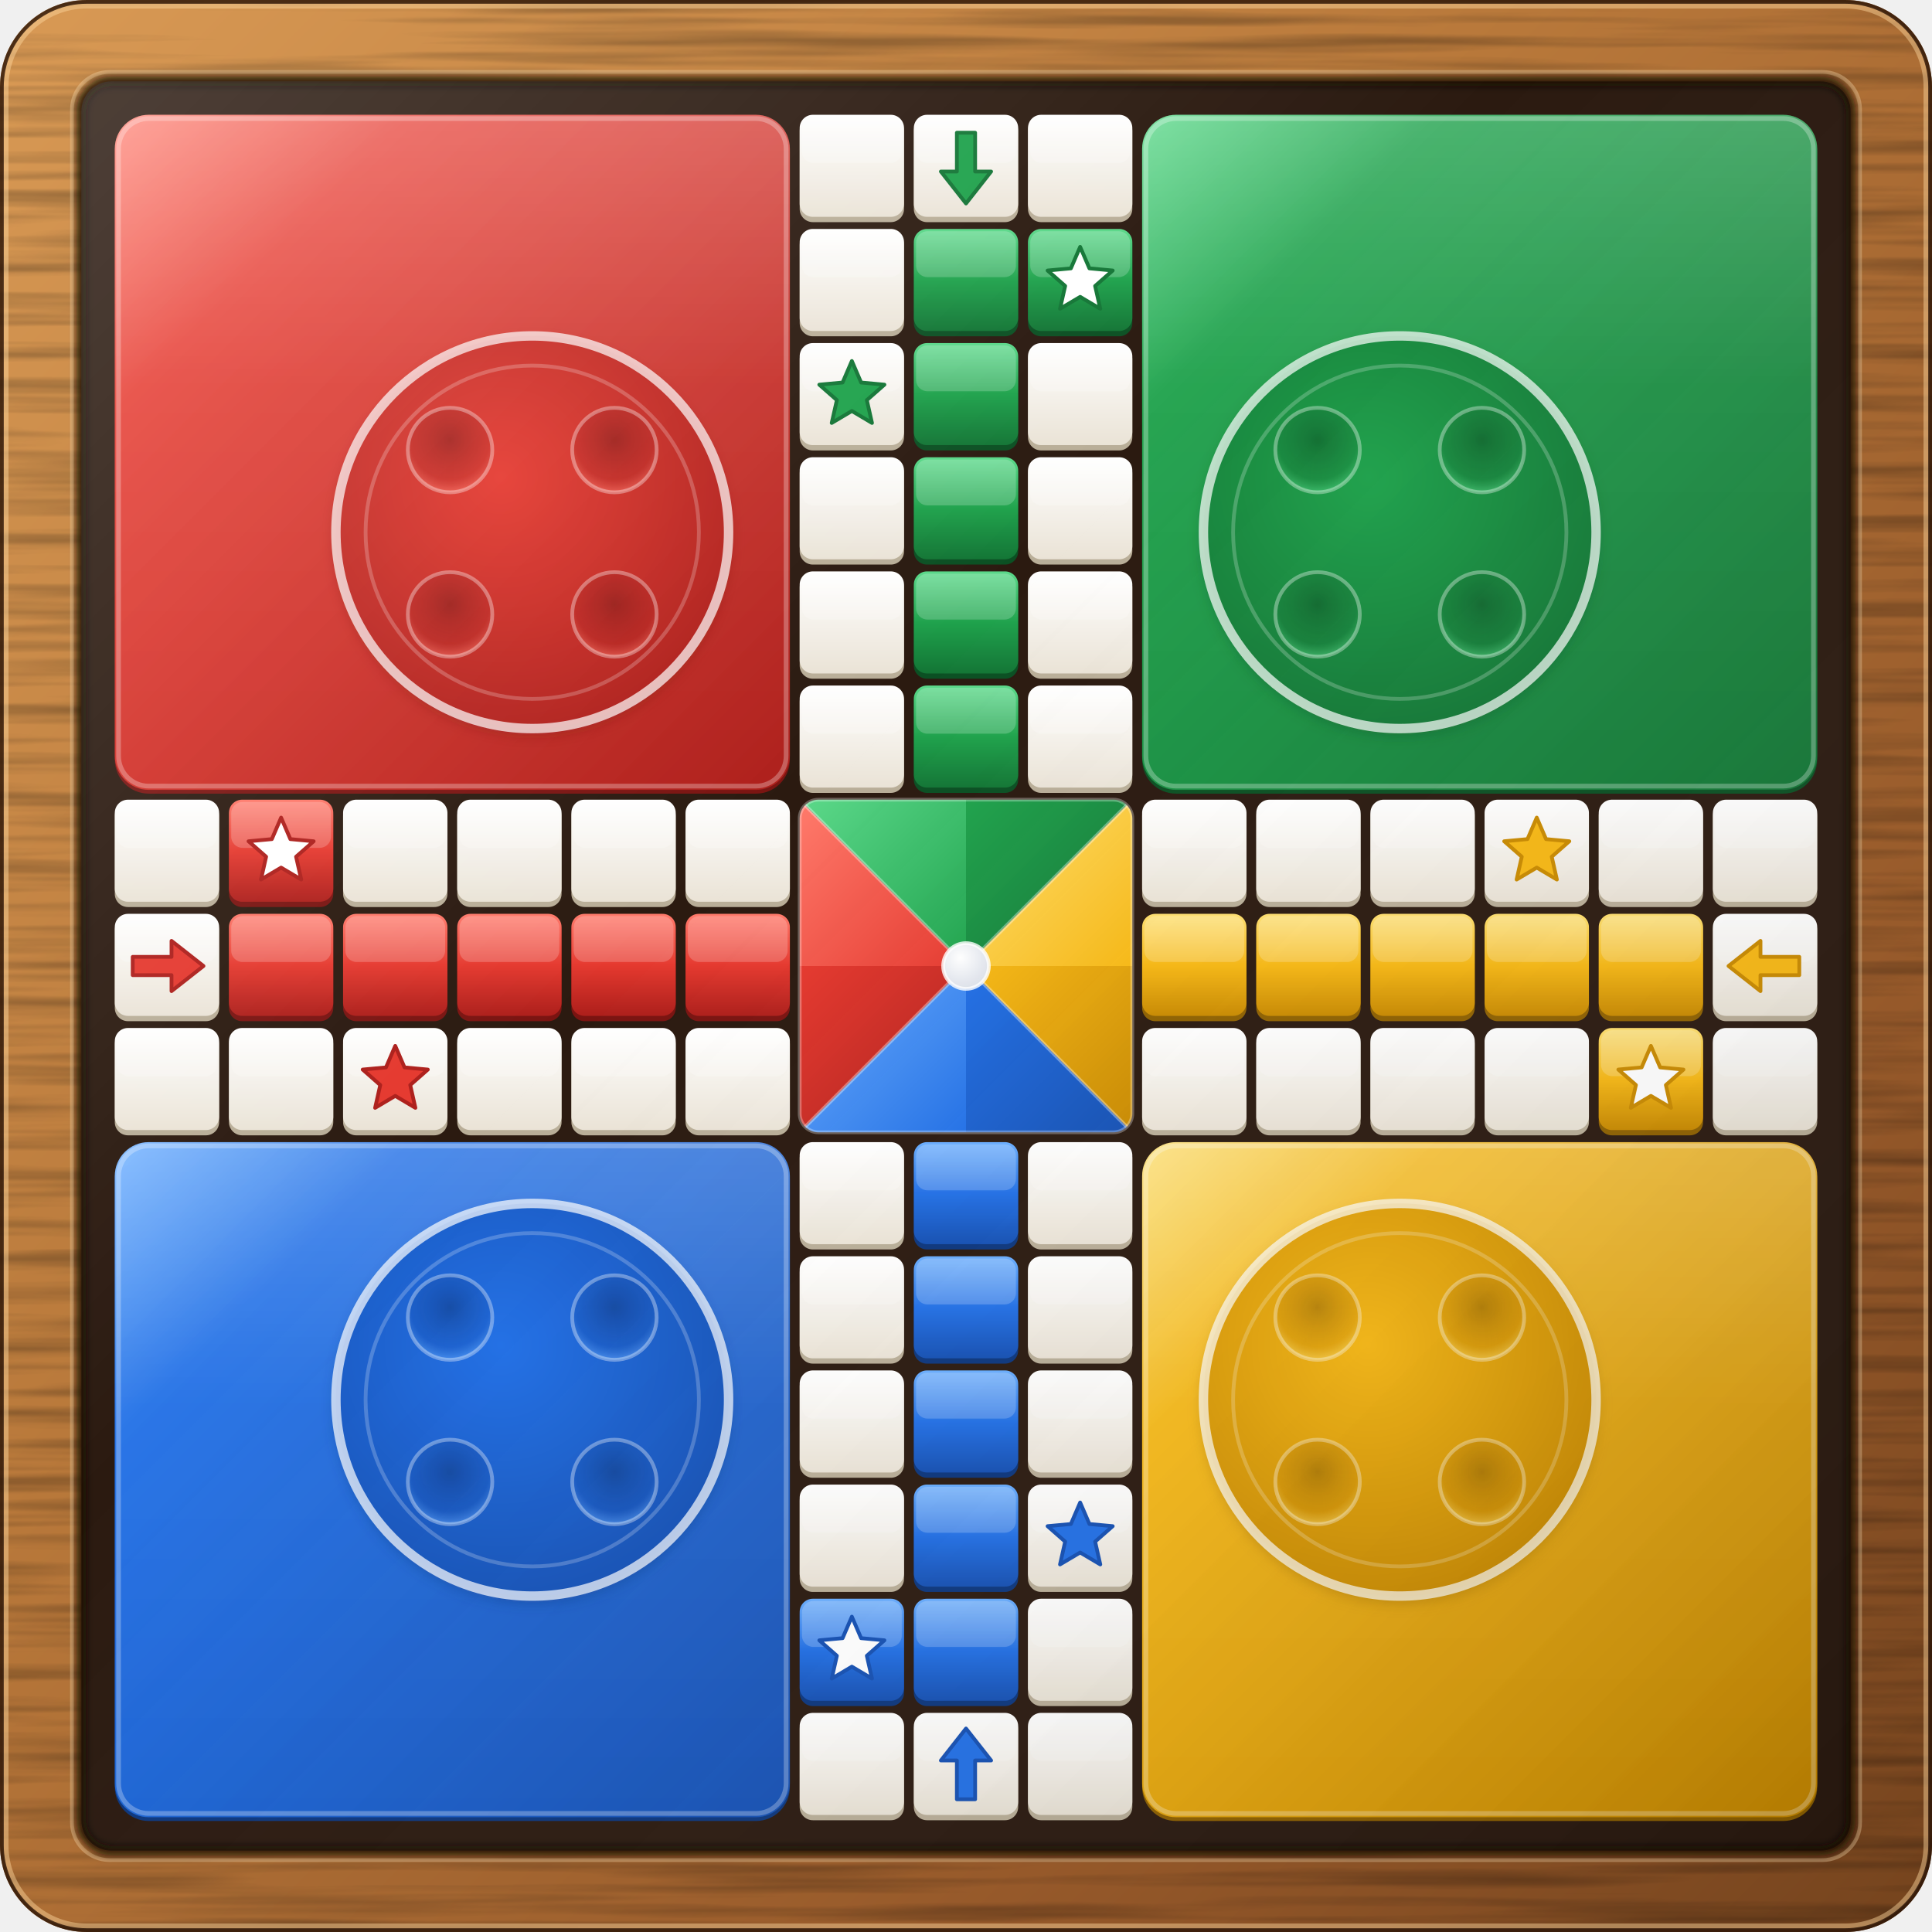
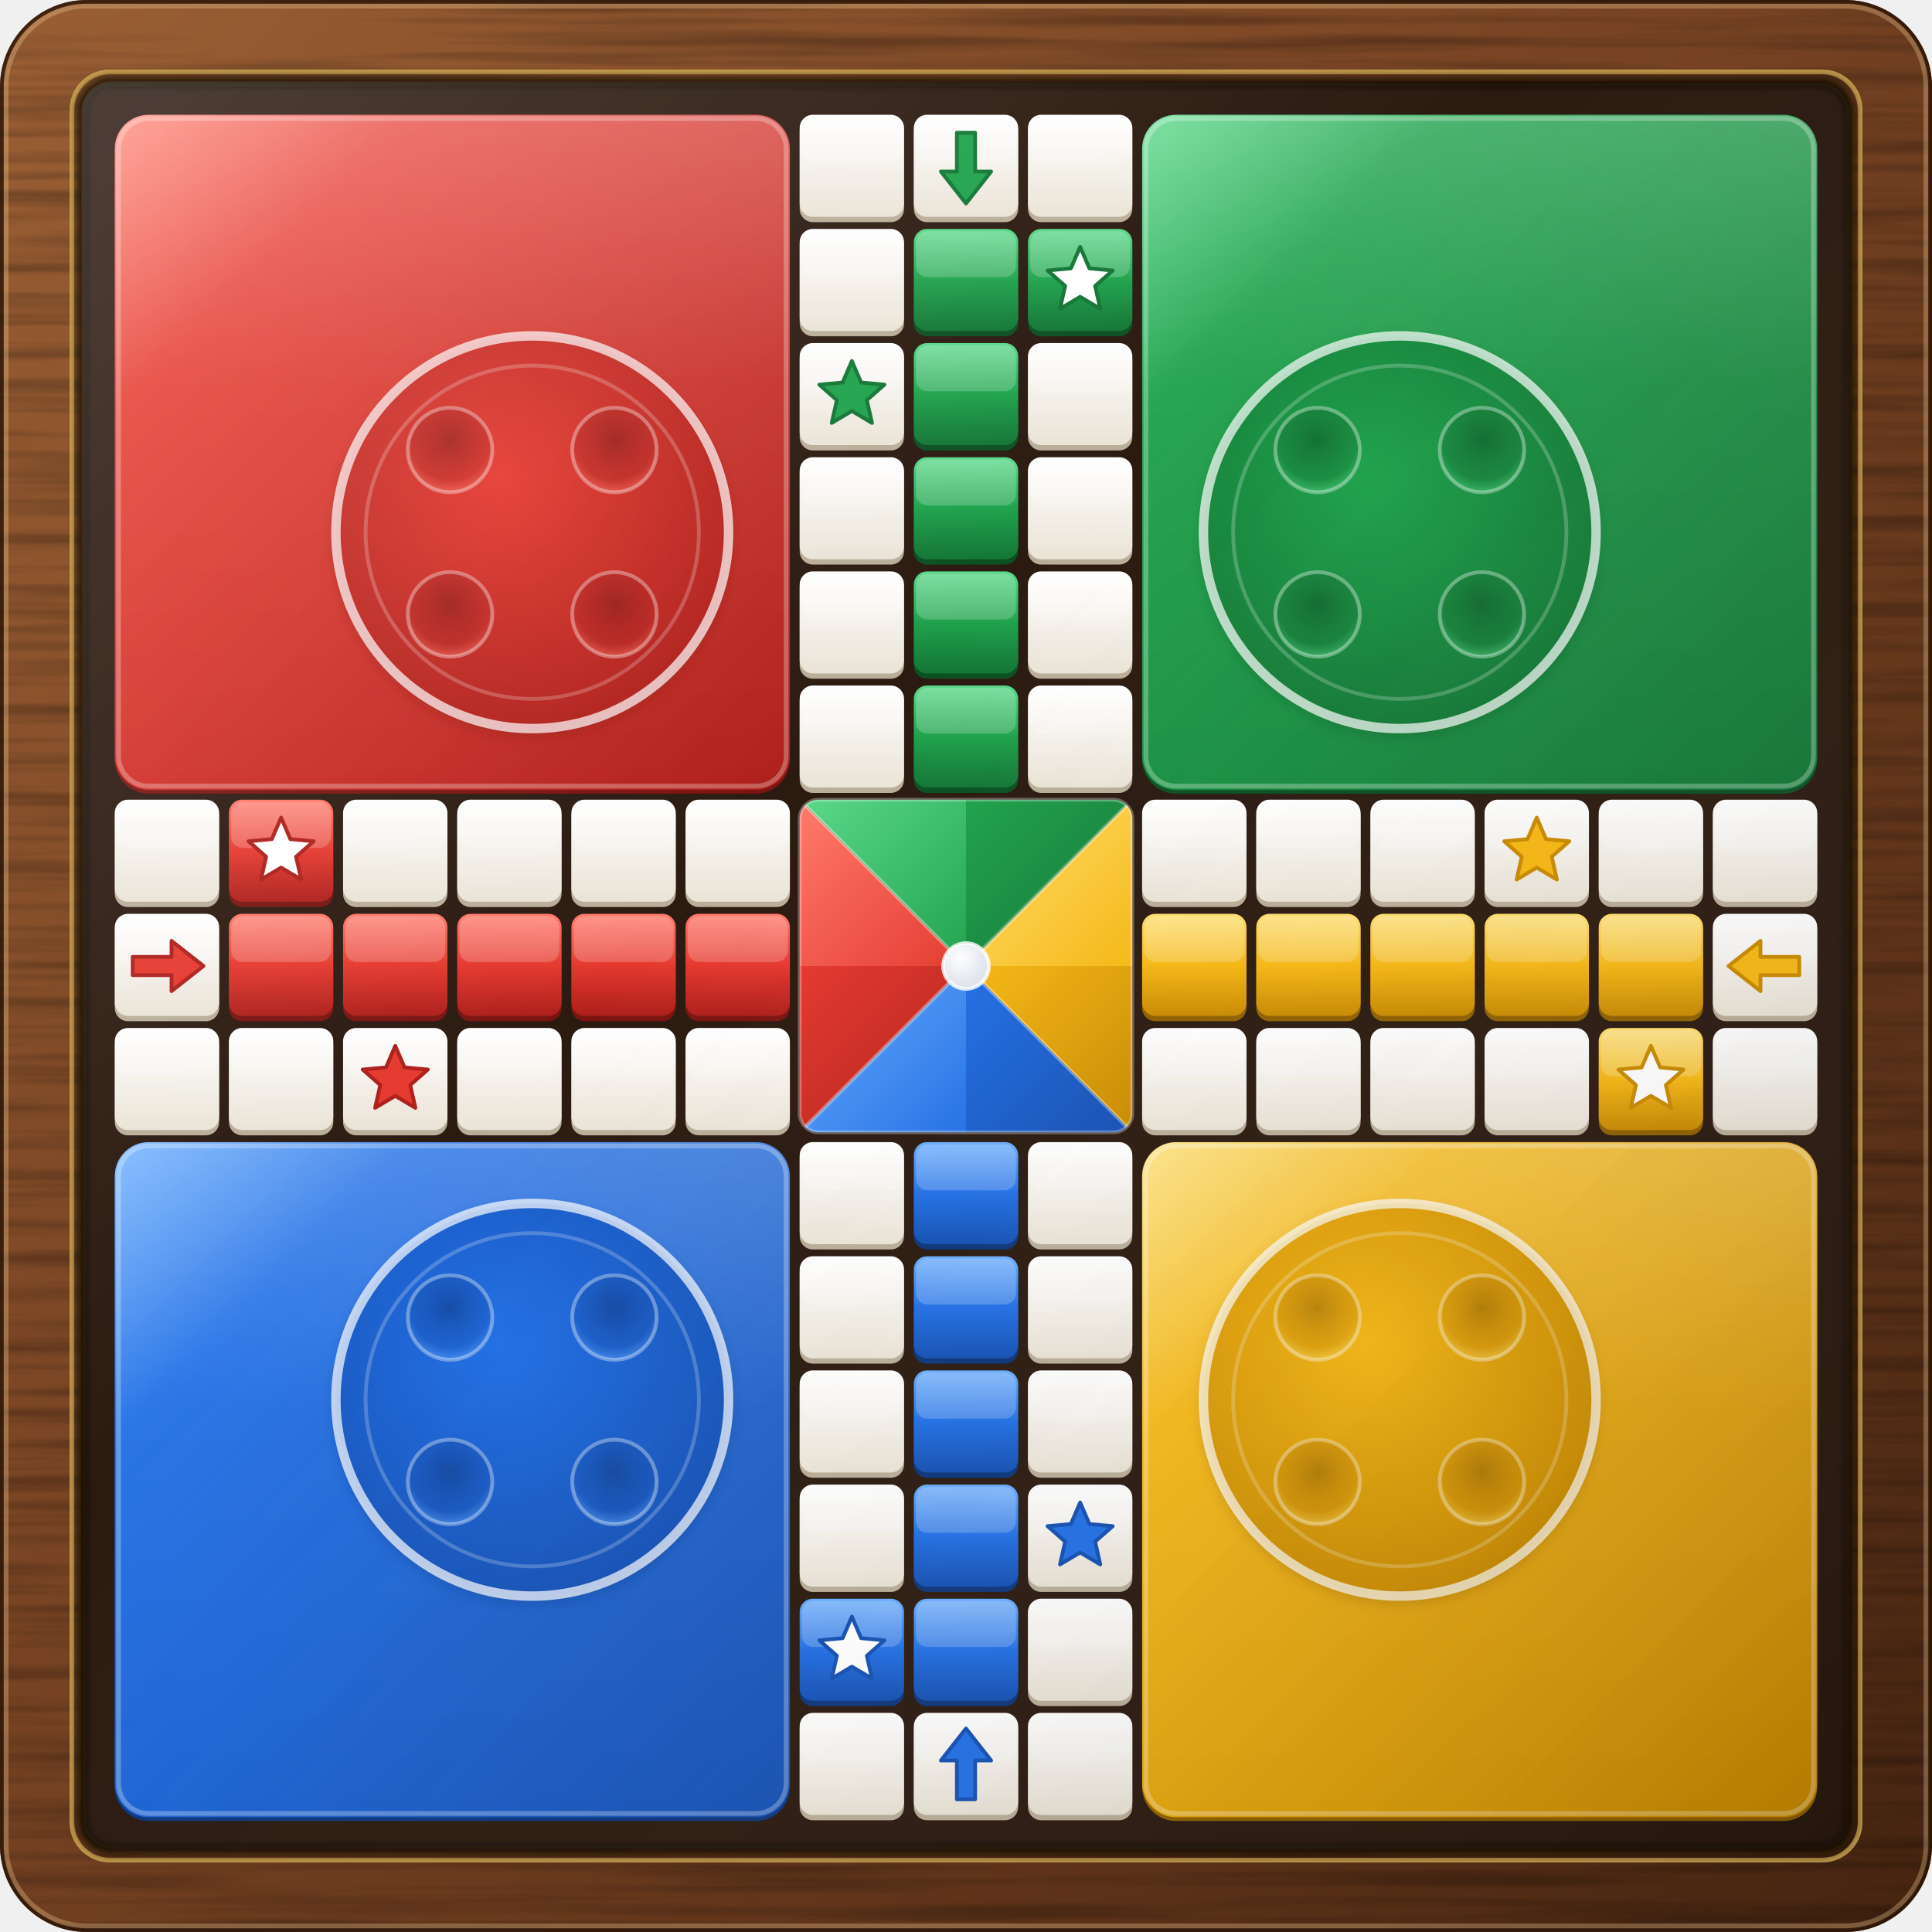
<svg xmlns="http://www.w3.org/2000/svg" viewBox="0 0 1024 1024" width="1024" height="1024">
  <defs>
    <linearGradient id="wood" x1="0" y1="0" x2="1" y2="1">
-       <stop offset="0" stop-color="#D99A55" />
-       <stop offset="0.4" stop-color="#B8783A" />
-       <stop offset="0.75" stop-color="#96592A" />
-       <stop offset="1" stop-color="#74431D" />
+       <stop offset="0" stop-color="#9A5F34" />
+       <stop offset="0.4" stop-color="#7A4524" />
+       <stop offset="0.75" stop-color="#5E3319" />
+       <stop offset="1" stop-color="#452410" />
    </linearGradient>
    <filter id="grain" x="0" y="0" width="100%" height="100%">
      <feTurbulence type="fractalNoise" baseFrequency="0.004 0.11" numOctaves="3" seed="11" result="noise" />
      <feColorMatrix in="noise" type="matrix" values="0 0 0 0 0  0 0 0 0 0  0 0 0 0 0  0 0 0 1.3 -0.55" />
      <feComposite in2="SourceGraphic" operator="in" />
    </filter>
    <filter id="blur-2" x="-10%" y="-10%" width="120%" height="120%">
      <feGaussianBlur stdDeviation="2" />
    </filter>
    <filter id="blur-4" x="-20%" y="-20%" width="140%" height="140%">
      <feGaussianBlur stdDeviation="4" />
    </filter>
    <linearGradient id="sheen" x1="0" y1="0" x2="0" y2="1">
      <stop offset="0" stop-color="#FFFFFF" stop-opacity="0.2" />
      <stop offset="0.4" stop-color="#FFFFFF" stop-opacity="0.04" />
      <stop offset="1" stop-color="#FFFFFF" stop-opacity="0" />
    </linearGradient>
    <linearGradient id="cream" x1="0" y1="0" x2="0" y2="1">
      <stop offset="0" stop-color="#FFFFFF" />
      <stop offset="1" stop-color="#EAE3D6" />
    </linearGradient>
    <radialGradient id="gem" cx="0.38" cy="0.32" r="0.75">
      <stop offset="0" stop-color="#FFFFFF" />
      <stop offset="1" stop-color="#D9DEE8" />
    </radialGradient>
    <linearGradient id="varnish" x1="0" y1="0" x2="1" y2="1">
      <stop offset="0" stop-color="#FFFFFF" stop-opacity="0.16" />
      <stop offset="0.4" stop-color="#FFFFFF" stop-opacity="0" />
      <stop offset="1" stop-color="#000000" stop-opacity="0.12" />
    </linearGradient>
    <clipPath id="centre-clip">
      <rect x="423.85" y="423.85" width="176.3" height="176.3" rx="10" />
    </clipPath>
    <linearGradient id="yard-red" x1="0" y1="0" x2="1" y2="1">
      <stop offset="0" stop-color="#FF7A6B" />
      <stop offset="0.22" stop-color="#E5392F" />
      <stop offset="1" stop-color="#AD1F1B" />
    </linearGradient>
    <radialGradient id="well-red" cx="0.5" cy="0.38" r="0.62">
      <stop offset="0" stop-color="#7A1411" stop-opacity="0.55" />
      <stop offset="0.75" stop-color="#AD1F1B" stop-opacity="0.35" />
      <stop offset="1" stop-color="#FF7A6B" stop-opacity="0.5" />
    </radialGradient>
    <radialGradient id="pool-red" cx="0.42" cy="0.36" r="0.7">
      <stop offset="0" stop-color="#E5392F" />
      <stop offset="1" stop-color="#AD1F1B" />
    </radialGradient>
    <linearGradient id="tile-red" x1="0" y1="0" x2="0" y2="1">
      <stop offset="0" stop-color="#FF7A6B" />
      <stop offset="0.5" stop-color="#E5392F" />
      <stop offset="1" stop-color="#AD1F1B" />
    </linearGradient>
    <linearGradient id="peak-a-red" x1="0" y1="0" x2="1" y2="1">
      <stop offset="0" stop-color="#FF7A6B" />
      <stop offset="1" stop-color="#E5392F" />
    </linearGradient>
    <linearGradient id="peak-b-red" x1="0" y1="0" x2="1" y2="1">
      <stop offset="0" stop-color="#E5392F" />
      <stop offset="1" stop-color="#AD1F1B" />
    </linearGradient>
    <linearGradient id="yard-green" x1="0" y1="0" x2="1" y2="1">
      <stop offset="0" stop-color="#5BD98A" />
      <stop offset="0.22" stop-color="#1FA24C" />
      <stop offset="1" stop-color="#137535" />
    </linearGradient>
    <radialGradient id="well-green" cx="0.5" cy="0.38" r="0.62">
      <stop offset="0" stop-color="#0B5023" stop-opacity="0.55" />
      <stop offset="0.75" stop-color="#137535" stop-opacity="0.35" />
      <stop offset="1" stop-color="#5BD98A" stop-opacity="0.5" />
    </radialGradient>
    <radialGradient id="pool-green" cx="0.42" cy="0.36" r="0.7">
      <stop offset="0" stop-color="#1FA24C" />
      <stop offset="1" stop-color="#137535" />
    </radialGradient>
    <linearGradient id="tile-green" x1="0" y1="0" x2="0" y2="1">
      <stop offset="0" stop-color="#5BD98A" />
      <stop offset="0.5" stop-color="#1FA24C" />
      <stop offset="1" stop-color="#137535" />
    </linearGradient>
    <linearGradient id="peak-a-green" x1="0" y1="0" x2="1" y2="1">
      <stop offset="0" stop-color="#5BD98A" />
      <stop offset="1" stop-color="#1FA24C" />
    </linearGradient>
    <linearGradient id="peak-b-green" x1="0" y1="0" x2="1" y2="1">
      <stop offset="0" stop-color="#1FA24C" />
      <stop offset="1" stop-color="#137535" />
    </linearGradient>
    <linearGradient id="yard-yellow" x1="0" y1="0" x2="1" y2="1">
      <stop offset="0" stop-color="#FFE070" />
      <stop offset="0.22" stop-color="#F7B814" />
      <stop offset="1" stop-color="#C98A00" />
    </linearGradient>
    <radialGradient id="well-yellow" cx="0.5" cy="0.38" r="0.62">
      <stop offset="0" stop-color="#8F6100" stop-opacity="0.55" />
      <stop offset="0.75" stop-color="#C98A00" stop-opacity="0.35" />
      <stop offset="1" stop-color="#FFE070" stop-opacity="0.5" />
    </radialGradient>
    <radialGradient id="pool-yellow" cx="0.42" cy="0.36" r="0.7">
      <stop offset="0" stop-color="#F7B814" />
      <stop offset="1" stop-color="#C98A00" />
    </radialGradient>
    <linearGradient id="tile-yellow" x1="0" y1="0" x2="0" y2="1">
      <stop offset="0" stop-color="#FFE070" />
      <stop offset="0.5" stop-color="#F7B814" />
      <stop offset="1" stop-color="#C98A00" />
    </linearGradient>
    <linearGradient id="peak-a-yellow" x1="0" y1="0" x2="1" y2="1">
      <stop offset="0" stop-color="#FFE070" />
      <stop offset="1" stop-color="#F7B814" />
    </linearGradient>
    <linearGradient id="peak-b-yellow" x1="0" y1="0" x2="1" y2="1">
      <stop offset="0" stop-color="#F7B814" />
      <stop offset="1" stop-color="#C98A00" />
    </linearGradient>
    <linearGradient id="yard-blue" x1="0" y1="0" x2="1" y2="1">
      <stop offset="0" stop-color="#6AAEFF" />
      <stop offset="0.22" stop-color="#2270E6" />
      <stop offset="1" stop-color="#1550B3" />
    </linearGradient>
    <radialGradient id="well-blue" cx="0.5" cy="0.38" r="0.62">
      <stop offset="0" stop-color="#0C367D" stop-opacity="0.55" />
      <stop offset="0.75" stop-color="#1550B3" stop-opacity="0.35" />
      <stop offset="1" stop-color="#6AAEFF" stop-opacity="0.5" />
    </radialGradient>
    <radialGradient id="pool-blue" cx="0.42" cy="0.36" r="0.7">
      <stop offset="0" stop-color="#2270E6" />
      <stop offset="1" stop-color="#1550B3" />
    </radialGradient>
    <linearGradient id="tile-blue" x1="0" y1="0" x2="0" y2="1">
      <stop offset="0" stop-color="#6AAEFF" />
      <stop offset="0.5" stop-color="#2270E6" />
      <stop offset="1" stop-color="#1550B3" />
    </linearGradient>
    <linearGradient id="peak-a-blue" x1="0" y1="0" x2="1" y2="1">
      <stop offset="0" stop-color="#6AAEFF" />
      <stop offset="1" stop-color="#2270E6" />
    </linearGradient>
    <linearGradient id="peak-b-blue" x1="0" y1="0" x2="1" y2="1">
      <stop offset="0" stop-color="#2270E6" />
      <stop offset="1" stop-color="#1550B3" />
    </linearGradient>
    <symbol id="tile-plain" overflow="visible">
      <rect x="2.6" y="4.2" width="55.3" height="55.3" rx="7" fill="#B9AE98" />
      <rect x="2.6" y="2.6" width="55.3" height="54.1" rx="7" fill="url(#cream)" />
      <rect x="3.8" y="3.8" width="52.9" height="24.33" rx="6" fill="#FFFFFF" opacity="0.2" />
    </symbol>
    <symbol id="tile-red-face" overflow="visible">
      <rect x="2.6" y="4.2" width="55.3" height="55.3" rx="7" fill="#7A1411" />
      <rect x="2.6" y="2.6" width="55.3" height="54.1" rx="7" fill="url(#tile-red)" />
      <rect x="3.8" y="3.8" width="52.9" height="24.33" rx="6" fill="#FFFFFF" opacity="0.2" />
    </symbol>
    <symbol id="tile-green-face" overflow="visible">
      <rect x="2.6" y="4.2" width="55.3" height="55.3" rx="7" fill="#0B5023" />
      <rect x="2.6" y="2.6" width="55.3" height="54.1" rx="7" fill="url(#tile-green)" />
      <rect x="3.8" y="3.8" width="52.9" height="24.33" rx="6" fill="#FFFFFF" opacity="0.2" />
    </symbol>
    <symbol id="tile-yellow-face" overflow="visible">
      <rect x="2.6" y="4.2" width="55.3" height="55.3" rx="7" fill="#8F6100" />
      <rect x="2.6" y="2.6" width="55.3" height="54.1" rx="7" fill="url(#tile-yellow)" />
      <rect x="3.8" y="3.8" width="52.9" height="24.33" rx="6" fill="#FFFFFF" opacity="0.2" />
    </symbol>
    <symbol id="tile-blue-face" overflow="visible">
      <rect x="2.6" y="4.2" width="55.3" height="55.3" rx="7" fill="#0C367D" />
      <rect x="2.6" y="2.6" width="55.3" height="54.1" rx="7" fill="url(#tile-blue)" />
      <rect x="3.8" y="3.8" width="52.9" height="24.33" rx="6" fill="#FFFFFF" opacity="0.2" />
    </symbol>
  </defs>
  <rect width="1024" height="1024" rx="46" fill="url(#wood)" />
  <rect width="1024" height="1024" rx="46" fill="#4A260C" opacity="0.5" filter="url(#grain)" />
-   <rect x="3" y="3" width="1018" height="1018" rx="43" fill="none" stroke="#FFD9A0" stroke-opacity="0.45" stroke-width="3" />
+   <rect x="3" y="3" width="1018" height="1018" rx="43" fill="none" stroke="#FFD9A0" stroke-opacity="0.3" stroke-width="3" />
  <rect x="1" y="1" width="1022" height="1022" rx="45" fill="none" stroke="#2A1305" stroke-opacity="0.8" stroke-width="2" />
-   <rect x="38.12" y="38.12" width="947.77" height="947.77" rx="20" fill="none" stroke="#FFE2B5" stroke-opacity="0.35" stroke-width="2" />
+   <rect x="38.12" y="38.12" width="947.77" height="947.77" rx="20" fill="none" stroke="#D9B45A" stroke-opacity="0.75" stroke-width="2.5" />
  <rect x="43.12" y="43.12" width="937.77" height="937.77" rx="16" fill="#2B1A10" />
  <rect x="43.12" y="43.12" width="937.77" height="937.77" rx="16" fill="none" stroke="#120904" stroke-opacity="0.9" stroke-width="5" filter="url(#blur-2)" />
  <g>
    <rect x="60.84" y="62.84" width="357.81" height="357.81" rx="18" fill="#7A1411" />
    <rect x="60.84" y="60.84" width="357.81" height="357.81" rx="18" fill="url(#yard-red)" />
    <rect x="60.84" y="60.84" width="357.81" height="357.81" rx="18" fill="url(#sheen)" />
    <rect x="62.84" y="62.84" width="353.81" height="353.81" rx="16" fill="none" stroke="#FFFFFF" stroke-opacity="0.28" stroke-width="2.5" />
    <circle cx="282.1" cy="285.1" r="104.06" fill="#7A1411" opacity="0.45" filter="url(#blur-4)" />
    <circle cx="282.1" cy="282.1" r="104.06" fill="url(#pool-red)" />
    <circle cx="282.1" cy="282.1" r="104.06" fill="none" stroke="#FFFFFF" stroke-opacity="0.7" stroke-width="5" />
    <circle cx="282.1" cy="282.1" r="88.33" fill="none" stroke="#FFFFFF" stroke-opacity="0.22" stroke-width="2" />
    <circle cx="238.54" cy="238.54" r="22.39" fill="url(#well-red)" />
    <circle cx="238.54" cy="238.54" r="22.39" fill="none" stroke="#FFFFFF" stroke-opacity="0.35" stroke-width="2" />
    <circle cx="325.66" cy="238.54" r="22.39" fill="url(#well-red)" />
    <circle cx="325.66" cy="238.54" r="22.39" fill="none" stroke="#FFFFFF" stroke-opacity="0.35" stroke-width="2" />
    <circle cx="238.54" cy="325.66" r="22.39" fill="url(#well-red)" />
    <circle cx="238.54" cy="325.66" r="22.39" fill="none" stroke="#FFFFFF" stroke-opacity="0.35" stroke-width="2" />
    <circle cx="325.66" cy="325.66" r="22.39" fill="url(#well-red)" />
    <circle cx="325.66" cy="325.66" r="22.39" fill="none" stroke="#FFFFFF" stroke-opacity="0.35" stroke-width="2" />
  </g>
  <g>
    <rect x="605.35" y="62.84" width="357.81" height="357.81" rx="18" fill="#0B5023" />
    <rect x="605.35" y="60.84" width="357.81" height="357.81" rx="18" fill="url(#yard-green)" />
    <rect x="605.35" y="60.84" width="357.81" height="357.81" rx="18" fill="url(#sheen)" />
    <rect x="607.35" y="62.84" width="353.81" height="353.81" rx="16" fill="none" stroke="#FFFFFF" stroke-opacity="0.28" stroke-width="2.5" />
    <circle cx="741.9" cy="285.1" r="104.06" fill="#0B5023" opacity="0.45" filter="url(#blur-4)" />
    <circle cx="741.9" cy="282.1" r="104.06" fill="url(#pool-green)" />
    <circle cx="741.9" cy="282.1" r="104.06" fill="none" stroke="#FFFFFF" stroke-opacity="0.7" stroke-width="5" />
    <circle cx="741.9" cy="282.1" r="88.33" fill="none" stroke="#FFFFFF" stroke-opacity="0.22" stroke-width="2" />
    <circle cx="698.34" cy="238.54" r="22.39" fill="url(#well-green)" />
    <circle cx="698.34" cy="238.54" r="22.39" fill="none" stroke="#FFFFFF" stroke-opacity="0.35" stroke-width="2" />
    <circle cx="785.46" cy="238.54" r="22.39" fill="url(#well-green)" />
    <circle cx="785.46" cy="238.54" r="22.39" fill="none" stroke="#FFFFFF" stroke-opacity="0.35" stroke-width="2" />
    <circle cx="698.34" cy="325.66" r="22.39" fill="url(#well-green)" />
    <circle cx="698.34" cy="325.66" r="22.39" fill="none" stroke="#FFFFFF" stroke-opacity="0.35" stroke-width="2" />
    <circle cx="785.46" cy="325.66" r="22.39" fill="url(#well-green)" />
    <circle cx="785.46" cy="325.66" r="22.39" fill="none" stroke="#FFFFFF" stroke-opacity="0.35" stroke-width="2" />
  </g>
  <g>
    <rect x="605.35" y="607.35" width="357.81" height="357.81" rx="18" fill="#8F6100" />
    <rect x="605.35" y="605.35" width="357.81" height="357.81" rx="18" fill="url(#yard-yellow)" />
    <rect x="605.35" y="605.35" width="357.81" height="357.81" rx="18" fill="url(#sheen)" />
    <rect x="607.35" y="607.35" width="353.81" height="353.81" rx="16" fill="none" stroke="#FFFFFF" stroke-opacity="0.28" stroke-width="2.5" />
    <circle cx="741.9" cy="744.9" r="104.06" fill="#8F6100" opacity="0.45" filter="url(#blur-4)" />
    <circle cx="741.9" cy="741.9" r="104.06" fill="url(#pool-yellow)" />
    <circle cx="741.9" cy="741.9" r="104.06" fill="none" stroke="#FFFFFF" stroke-opacity="0.7" stroke-width="5" />
    <circle cx="741.9" cy="741.9" r="88.33" fill="none" stroke="#FFFFFF" stroke-opacity="0.22" stroke-width="2" />
    <circle cx="698.34" cy="698.34" r="22.39" fill="url(#well-yellow)" />
    <circle cx="698.34" cy="698.34" r="22.39" fill="none" stroke="#FFFFFF" stroke-opacity="0.35" stroke-width="2" />
    <circle cx="785.46" cy="698.34" r="22.39" fill="url(#well-yellow)" />
    <circle cx="785.46" cy="698.34" r="22.39" fill="none" stroke="#FFFFFF" stroke-opacity="0.35" stroke-width="2" />
    <circle cx="698.34" cy="785.46" r="22.39" fill="url(#well-yellow)" />
    <circle cx="698.34" cy="785.46" r="22.39" fill="none" stroke="#FFFFFF" stroke-opacity="0.35" stroke-width="2" />
    <circle cx="785.46" cy="785.46" r="22.39" fill="url(#well-yellow)" />
    <circle cx="785.46" cy="785.46" r="22.39" fill="none" stroke="#FFFFFF" stroke-opacity="0.35" stroke-width="2" />
  </g>
  <g>
    <rect x="60.84" y="607.35" width="357.81" height="357.81" rx="18" fill="#0C367D" />
    <rect x="60.84" y="605.35" width="357.81" height="357.81" rx="18" fill="url(#yard-blue)" />
    <rect x="60.84" y="605.35" width="357.81" height="357.81" rx="18" fill="url(#sheen)" />
    <rect x="62.84" y="607.35" width="353.81" height="353.81" rx="16" fill="none" stroke="#FFFFFF" stroke-opacity="0.28" stroke-width="2.5" />
    <circle cx="282.1" cy="744.9" r="104.06" fill="#0C367D" opacity="0.45" filter="url(#blur-4)" />
    <circle cx="282.1" cy="741.9" r="104.06" fill="url(#pool-blue)" />
    <circle cx="282.1" cy="741.9" r="104.06" fill="none" stroke="#FFFFFF" stroke-opacity="0.7" stroke-width="5" />
    <circle cx="282.1" cy="741.9" r="88.33" fill="none" stroke="#FFFFFF" stroke-opacity="0.22" stroke-width="2" />
    <circle cx="238.54" cy="698.34" r="22.39" fill="url(#well-blue)" />
    <circle cx="238.54" cy="698.34" r="22.39" fill="none" stroke="#FFFFFF" stroke-opacity="0.35" stroke-width="2" />
    <circle cx="325.66" cy="698.34" r="22.39" fill="url(#well-blue)" />
    <circle cx="325.66" cy="698.34" r="22.39" fill="none" stroke="#FFFFFF" stroke-opacity="0.35" stroke-width="2" />
    <circle cx="238.54" cy="785.46" r="22.39" fill="url(#well-blue)" />
    <circle cx="238.54" cy="785.46" r="22.39" fill="none" stroke="#FFFFFF" stroke-opacity="0.35" stroke-width="2" />
    <circle cx="325.66" cy="785.46" r="22.39" fill="url(#well-blue)" />
    <circle cx="325.66" cy="785.46" r="22.39" fill="none" stroke="#FFFFFF" stroke-opacity="0.35" stroke-width="2" />
  </g>
  <use href="#tile-red-face" x="118.74" y="421.25" />
  <use href="#tile-plain" x="179.24" y="421.25" />
  <use href="#tile-plain" x="239.74" y="421.25" />
  <use href="#tile-plain" x="300.25" y="421.25" />
  <use href="#tile-plain" x="360.75" y="421.25" />
  <use href="#tile-plain" x="421.25" y="360.75" />
  <use href="#tile-plain" x="421.25" y="300.25" />
  <use href="#tile-plain" x="421.25" y="239.74" />
  <use href="#tile-plain" x="421.25" y="179.24" />
  <use href="#tile-plain" x="421.25" y="118.74" />
  <use href="#tile-plain" x="421.25" y="58.24" />
  <use href="#tile-plain" x="481.75" y="58.24" />
  <use href="#tile-plain" x="542.25" y="58.24" />
  <use href="#tile-green-face" x="542.25" y="118.74" />
  <use href="#tile-plain" x="542.25" y="179.24" />
  <use href="#tile-plain" x="542.25" y="239.74" />
  <use href="#tile-plain" x="542.25" y="300.25" />
  <use href="#tile-plain" x="542.25" y="360.75" />
  <use href="#tile-plain" x="602.75" y="421.25" />
  <use href="#tile-plain" x="663.25" y="421.25" />
  <use href="#tile-plain" x="723.75" y="421.25" />
  <use href="#tile-plain" x="784.26" y="421.25" />
  <use href="#tile-plain" x="844.76" y="421.25" />
  <use href="#tile-plain" x="905.26" y="421.25" />
  <use href="#tile-plain" x="905.26" y="481.75" />
  <use href="#tile-plain" x="905.26" y="542.25" />
  <use href="#tile-yellow-face" x="844.76" y="542.25" />
  <use href="#tile-plain" x="784.26" y="542.25" />
  <use href="#tile-plain" x="723.75" y="542.25" />
  <use href="#tile-plain" x="663.25" y="542.25" />
  <use href="#tile-plain" x="602.75" y="542.25" />
  <use href="#tile-plain" x="542.25" y="602.75" />
  <use href="#tile-plain" x="542.25" y="663.25" />
  <use href="#tile-plain" x="542.25" y="723.75" />
  <use href="#tile-plain" x="542.25" y="784.26" />
  <use href="#tile-plain" x="542.25" y="844.76" />
  <use href="#tile-plain" x="542.25" y="905.26" />
  <use href="#tile-plain" x="481.75" y="905.26" />
  <use href="#tile-plain" x="421.25" y="905.26" />
  <use href="#tile-blue-face" x="421.25" y="844.76" />
  <use href="#tile-plain" x="421.25" y="784.26" />
  <use href="#tile-plain" x="421.25" y="723.75" />
  <use href="#tile-plain" x="421.25" y="663.25" />
  <use href="#tile-plain" x="421.25" y="602.75" />
  <use href="#tile-plain" x="360.75" y="542.25" />
  <use href="#tile-plain" x="300.25" y="542.25" />
  <use href="#tile-plain" x="239.74" y="542.25" />
  <use href="#tile-plain" x="179.24" y="542.25" />
  <use href="#tile-plain" x="118.74" y="542.25" />
  <use href="#tile-plain" x="58.24" y="542.25" />
  <use href="#tile-plain" x="58.24" y="481.75" />
  <use href="#tile-plain" x="58.24" y="421.25" />
  <use href="#tile-red-face" x="118.74" y="481.75" />
  <use href="#tile-red-face" x="179.24" y="481.75" />
  <use href="#tile-red-face" x="239.74" y="481.75" />
  <use href="#tile-red-face" x="300.25" y="481.75" />
  <use href="#tile-red-face" x="360.75" y="481.75" />
  <use href="#tile-green-face" x="481.75" y="118.74" />
  <use href="#tile-green-face" x="481.75" y="179.24" />
  <use href="#tile-green-face" x="481.75" y="239.74" />
  <use href="#tile-green-face" x="481.75" y="300.25" />
  <use href="#tile-green-face" x="481.75" y="360.75" />
  <use href="#tile-yellow-face" x="844.76" y="481.75" />
  <use href="#tile-yellow-face" x="784.26" y="481.75" />
  <use href="#tile-yellow-face" x="723.75" y="481.75" />
  <use href="#tile-yellow-face" x="663.25" y="481.75" />
  <use href="#tile-yellow-face" x="602.75" y="481.75" />
  <use href="#tile-blue-face" x="481.75" y="844.76" />
  <use href="#tile-blue-face" x="481.75" y="784.26" />
  <use href="#tile-blue-face" x="481.75" y="723.75" />
  <use href="#tile-blue-face" x="481.75" y="663.25" />
  <use href="#tile-blue-face" x="481.75" y="602.75" />
  <g clip-path="url(#centre-clip)">
    <polygon points="423.85 423.85 423.85 512 512 512" fill="url(#peak-a-red)" />
    <polygon points="423.85 512 423.85 600.15 512 512" fill="url(#peak-b-red)" />
    <polygon points="423.85 423.85 512 423.85 512 512" fill="url(#peak-a-green)" />
    <polygon points="512 423.85 600.15 423.85 512 512" fill="url(#peak-b-green)" />
    <polygon points="600.15 423.85 600.15 512 512 512" fill="url(#peak-a-yellow)" />
    <polygon points="600.15 512 600.15 600.15 512 512" fill="url(#peak-b-yellow)" />
    <polygon points="423.85 600.15 512 600.15 512 512" fill="url(#peak-a-blue)" />
    <polygon points="512 600.15 600.15 600.15 512 512" fill="url(#peak-b-blue)" />
    <path d="M423.85 423.85L600.15 600.15M600.15 423.85L423.85 600.15" stroke="#FFFFFF" stroke-opacity="0.35" stroke-width="2" />
  </g>
  <rect x="423.85" y="423.85" width="176.3" height="176.3" rx="10" fill="none" stroke="#FFFFFF" stroke-opacity="0.3" stroke-width="2" />
  <circle cx="512" cy="512" r="12.1" fill="url(#gem)" stroke="#FFFFFF" stroke-opacity="0.8" stroke-width="2" />
  <path d="M0 -18.15L4.91 -6.75L17.26 -5.61L7.94 2.58L10.67 14.68L0 8.35L-10.67 14.68L-7.94 2.58L-17.26 -5.61L-4.91 -6.75Z" transform="translate(148.99 451.5)" fill="#FFFFFF" stroke="#AD1F1B" stroke-width="2" stroke-linejoin="round" />
  <path d="M0 -18.15L4.91 -6.75L17.26 -5.61L7.94 2.58L10.67 14.68L0 8.35L-10.67 14.68L-7.94 2.58L-17.26 -5.61L-4.91 -6.75Z" transform="translate(451.5 209.49)" fill="#1FA24C" stroke="#137535" stroke-width="2" stroke-linejoin="round" />
  <path d="M0 -18.15L4.91 -6.75L17.26 -5.61L7.94 2.58L10.67 14.68L0 8.35L-10.67 14.68L-7.94 2.58L-17.26 -5.61L-4.91 -6.75Z" transform="translate(572.5 148.99)" fill="#FFFFFF" stroke="#137535" stroke-width="2" stroke-linejoin="round" />
  <path d="M0 -18.15L4.91 -6.75L17.26 -5.61L7.94 2.58L10.67 14.68L0 8.35L-10.67 14.68L-7.94 2.58L-17.26 -5.61L-4.91 -6.75Z" transform="translate(814.51 451.5)" fill="#F7B814" stroke="#C98A00" stroke-width="2" stroke-linejoin="round" />
  <path d="M0 -18.15L4.91 -6.75L17.26 -5.61L7.94 2.58L10.67 14.68L0 8.35L-10.67 14.68L-7.94 2.58L-17.26 -5.61L-4.91 -6.75Z" transform="translate(875.01 572.5)" fill="#FFFFFF" stroke="#C98A00" stroke-width="2" stroke-linejoin="round" />
  <path d="M0 -18.15L4.91 -6.75L17.26 -5.61L7.94 2.58L10.67 14.68L0 8.35L-10.67 14.68L-7.94 2.58L-17.26 -5.61L-4.91 -6.75Z" transform="translate(572.5 814.51)" fill="#2270E6" stroke="#1550B3" stroke-width="2" stroke-linejoin="round" />
  <path d="M0 -18.15L4.91 -6.75L17.26 -5.61L7.94 2.58L10.67 14.68L0 8.35L-10.67 14.68L-7.94 2.58L-17.26 -5.61L-4.91 -6.75Z" transform="translate(451.5 875.01)" fill="#FFFFFF" stroke="#1550B3" stroke-width="2" stroke-linejoin="round" />
  <path d="M0 -18.15L4.91 -6.75L17.26 -5.61L7.94 2.58L10.67 14.68L0 8.35L-10.67 14.68L-7.94 2.58L-17.26 -5.61L-4.91 -6.75Z" transform="translate(209.49 572.5)" fill="#E5392F" stroke="#AD1F1B" stroke-width="2" stroke-linejoin="round" />
  <path d="M-18.15 -4.84H2.42V-13.31L19.36 0L2.42 13.31V4.84H-18.15Z" transform="translate(88.49 512) rotate(0)" fill="#E5392F" stroke="#AD1F1B" stroke-width="2" stroke-linejoin="round" />
  <path d="M-18.15 -4.84H2.42V-13.31L19.36 0L2.42 13.31V4.84H-18.15Z" transform="translate(512 88.49) rotate(90)" fill="#1FA24C" stroke="#137535" stroke-width="2" stroke-linejoin="round" />
  <path d="M-18.15 -4.84H2.42V-13.31L19.36 0L2.42 13.31V4.84H-18.15Z" transform="translate(935.51 512) rotate(180)" fill="#F7B814" stroke="#C98A00" stroke-width="2" stroke-linejoin="round" />
  <path d="M-18.15 -4.84H2.42V-13.31L19.36 0L2.42 13.31V4.84H-18.15Z" transform="translate(512 935.51) rotate(270)" fill="#2270E6" stroke="#1550B3" stroke-width="2" stroke-linejoin="round" />
  <rect x="43.12" y="43.12" width="937.77" height="937.77" rx="16" fill="url(#varnish)" />
</svg>
